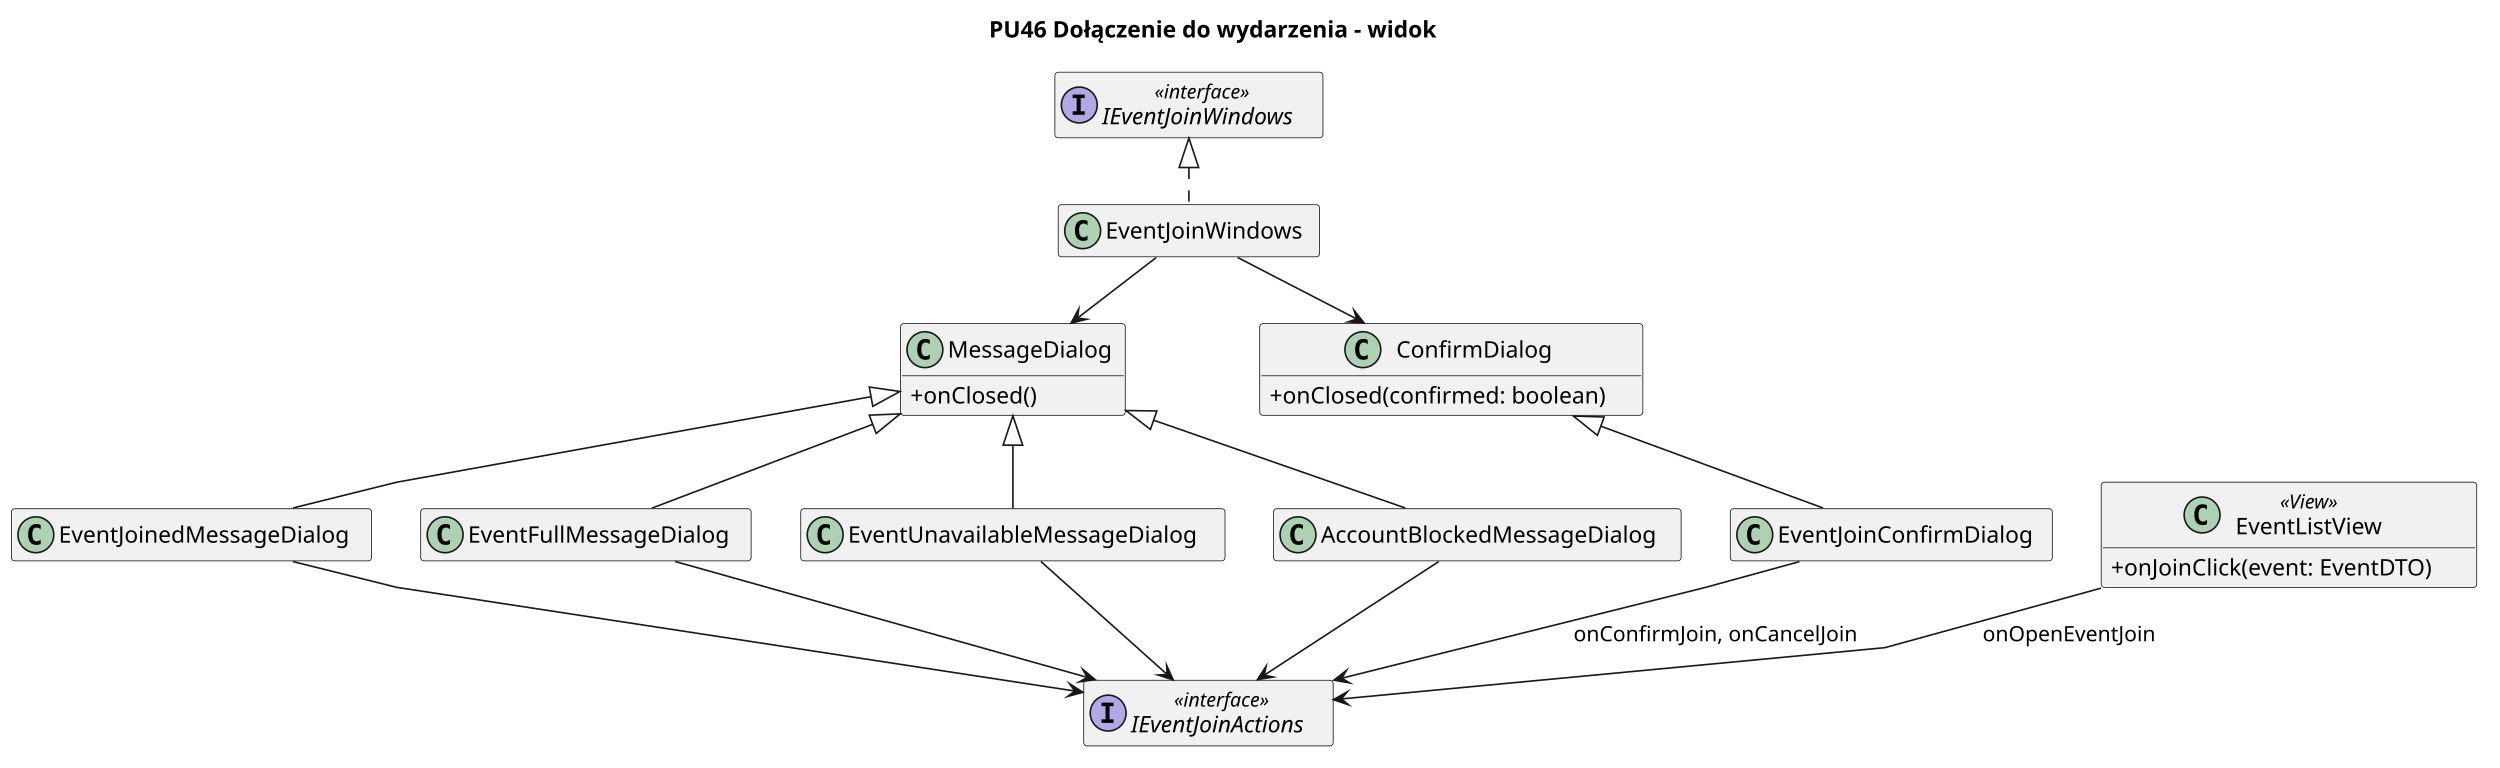
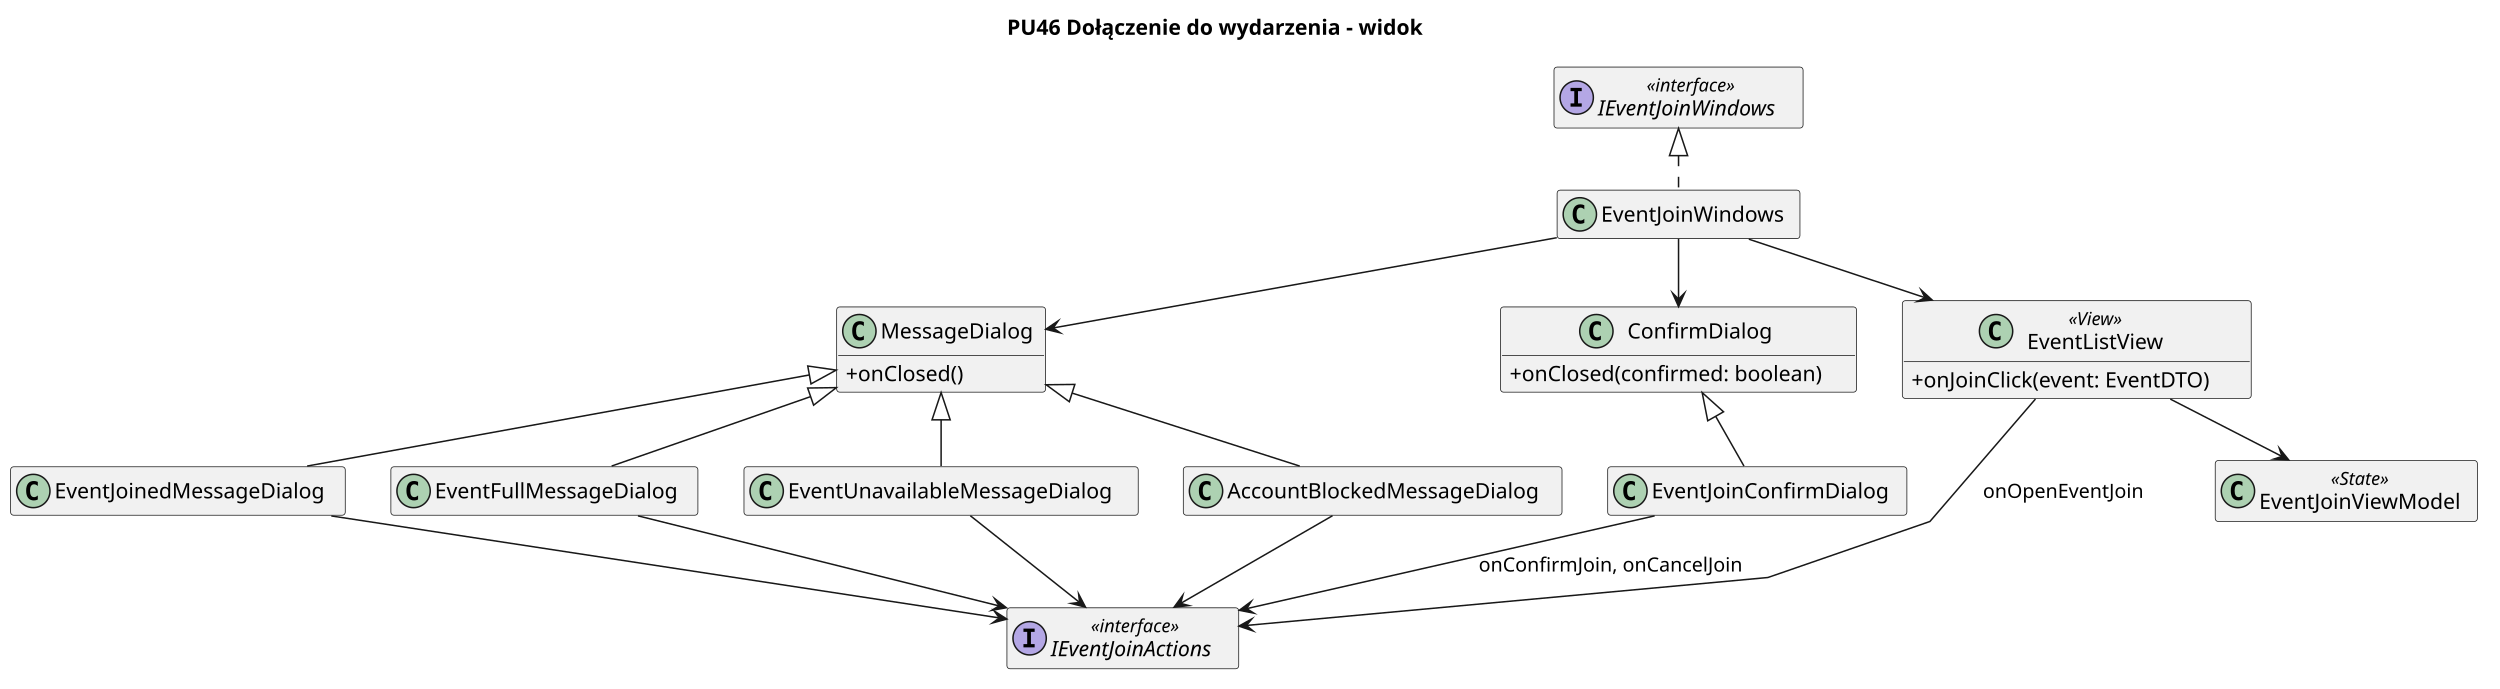
- <svg xmlns="http://www.w3.org/2000/svg" version="1.1" data-diagram-type="CLASS" style="width:1534px;height:471px;background:#FFFFFF;" width="1534px" height="471px" viewBox="0 0 1534 471" zoomAndPan="magnify" preserveAspectRatio="none" contentStyleType="text/css">
+ <svg xmlns="http://www.w3.org/2000/svg" version="1.1" data-diagram-type="CLASS" style="width:1651px;height:455px;background:#FFFFFF;" width="1651px" height="455px" viewBox="0 0 1651 455" zoomAndPan="magnify" preserveAspectRatio="none" contentStyleType="text/css">
  <defs />
  <g font-family="sans-serif" lengthAdjust="spacing">
    <g class="title" data-source-line="10">
-       <text x="606.86" y="22.995" fill="#000" font-size="14" textLength="313.988" font-weight="700">PU46 Dołączenie do wydarzenia - widok</text>
+       <text x="665.04" y="22.995" fill="#000" font-size="14" textLength="313.988" font-weight="700">PU46 Dołączenie do wydarzenia - widok</text>
    </g>
    <g class="entity" data-qualified-name="EventListView" id="ent0001" data-source-line="12">
-       <rect x="1289.3" y="295.857" width="230.408" height="64.563" fill="#F1F1F1" style="stroke:#181818;stroke-width:0.5;" rx="2" ry="2" />
-       <ellipse cx="1351.199" cy="315.99" rx="11" ry="11" fill="#ADD1B2" style="stroke:#181818;stroke-width:1;" />
-       <path d="M1354.168,321.63 Q1353.59,321.927 1352.949,322.068 Q1352.309,322.224 1351.606,322.224 Q1349.106,322.224 1347.778,320.583 Q1346.465,318.927 1346.465,315.802 Q1346.465,312.677 1347.778,311.021 Q1349.106,309.365 1351.606,309.365 Q1352.309,309.365 1352.949,309.521 Q1353.606,309.677 1354.168,309.974 L1354.168,312.693 Q1353.543,312.115 1352.949,311.849 Q1352.356,311.568 1351.731,311.568 Q1350.387,311.568 1349.699,312.646 Q1349.012,313.708 1349.012,315.802 Q1349.012,317.896 1349.699,318.974 Q1350.387,320.037 1351.731,320.037 Q1352.356,320.037 1352.949,319.771 Q1353.543,319.49 1354.168,318.912 L1354.168,321.63 Z " fill="#000" />
-       <text x="1399.042" y="311.996" fill="#000" font-size="12" textLength="43.424" font-style="italic">«View»</text>
-       <text x="1371.699" y="327.821" fill="#000" font-size="14" textLength="98.109">EventListView</text>
-       <line x1="1290.3" y1="336.122" x2="1518.708" y2="336.122" style="stroke:#181818;stroke-width:0.5;" />
-       <text x="1295.3" y="353.118" fill="#000" font-size="14" textLength="218.408">+onJoinClick(event: EventDTO)</text>
+       <rect x="1256.3" y="198.567" width="230.408" height="64.563" fill="#F1F1F1" style="stroke:#181818;stroke-width:0.5;" rx="2" ry="2" />
+       <ellipse cx="1318.199" cy="218.7" rx="11" ry="11" fill="#ADD1B2" style="stroke:#181818;stroke-width:1;" />
+       <path d="M1321.168,224.34 Q1320.59,224.637 1319.949,224.778 Q1319.309,224.934 1318.606,224.934 Q1316.106,224.934 1314.778,223.293 Q1313.465,221.637 1313.465,218.512 Q1313.465,215.387 1314.778,213.731 Q1316.106,212.075 1318.606,212.075 Q1319.309,212.075 1319.949,212.231 Q1320.606,212.387 1321.168,212.684 L1321.168,215.403 Q1320.543,214.825 1319.949,214.559 Q1319.356,214.278 1318.731,214.278 Q1317.387,214.278 1316.699,215.356 Q1316.012,216.418 1316.012,218.512 Q1316.012,220.606 1316.699,221.684 Q1317.387,222.747 1318.731,222.747 Q1319.356,222.747 1319.949,222.481 Q1320.543,222.2 1321.168,221.622 L1321.168,224.34 Z " fill="#000" />
+       <text x="1366.042" y="214.706" fill="#000" font-size="12" textLength="43.424" font-style="italic">«View»</text>
+       <text x="1338.699" y="230.531" fill="#000" font-size="14" textLength="98.109">EventListView</text>
+       <line x1="1257.3" y1="238.833" x2="1485.708" y2="238.833" style="stroke:#181818;stroke-width:0.5;" />
+       <text x="1262.3" y="255.828" fill="#000" font-size="14" textLength="218.408">+onJoinClick(event: EventDTO)</text>
    </g>
    <g class="entity" data-qualified-name="ConfirmDialog" id="ent0002" data-source-line="16">
-       <rect x="772.95" y="198.567" width="235.104" height="56.297" fill="#F1F1F1" style="stroke:#181818;stroke-width:0.5;" rx="2" ry="2" />
-       <ellipse cx="836.244" cy="214.567" rx="11" ry="11" fill="#ADD1B2" style="stroke:#181818;stroke-width:1;" />
-       <path d="M839.213,220.207 Q838.635,220.504 837.994,220.645 Q837.353,220.801 836.65,220.801 Q834.15,220.801 832.822,219.161 Q831.51,217.504 831.51,214.379 Q831.51,211.254 832.822,209.598 Q834.15,207.942 836.65,207.942 Q837.353,207.942 837.994,208.098 Q838.65,208.254 839.213,208.551 L839.213,211.27 Q838.588,210.692 837.994,210.426 Q837.4,210.145 836.775,210.145 Q835.431,210.145 834.744,211.223 Q834.056,212.286 834.056,214.379 Q834.056,216.473 834.744,217.551 Q835.431,218.614 836.775,218.614 Q837.4,218.614 837.994,218.348 Q838.588,218.067 839.213,217.489 L839.213,220.207 Z " fill="#000" />
-       <text x="856.744" y="219.414" fill="#000" font-size="14" textLength="100.017">ConfirmDialog</text>
-       <line x1="773.95" y1="230.567" x2="1007.054" y2="230.567" style="stroke:#181818;stroke-width:0.5;" />
-       <text x="778.95" y="247.562" fill="#000" font-size="14" textLength="223.104">+onClosed(confirmed: boolean)</text>
+       <rect x="990.95" y="202.697" width="235.104" height="56.297" fill="#F1F1F1" style="stroke:#181818;stroke-width:0.5;" rx="2" ry="2" />
+       <ellipse cx="1054.244" cy="218.697" rx="11" ry="11" fill="#ADD1B2" style="stroke:#181818;stroke-width:1;" />
+       <path d="M1057.213,224.338 Q1056.635,224.634 1055.994,224.775 Q1055.353,224.931 1054.65,224.931 Q1052.15,224.931 1050.822,223.291 Q1049.51,221.634 1049.51,218.509 Q1049.51,215.384 1050.822,213.728 Q1052.15,212.072 1054.65,212.072 Q1055.353,212.072 1055.994,212.228 Q1056.65,212.384 1057.213,212.681 L1057.213,215.4 Q1056.588,214.822 1055.994,214.556 Q1055.4,214.275 1054.775,214.275 Q1053.431,214.275 1052.744,215.353 Q1052.056,216.416 1052.056,218.509 Q1052.056,220.603 1052.744,221.681 Q1053.431,222.744 1054.775,222.744 Q1055.4,222.744 1055.994,222.478 Q1056.588,222.197 1057.213,221.619 L1057.213,224.338 Z " fill="#000" />
+       <text x="1074.744" y="223.544" fill="#000" font-size="14" textLength="100.017">ConfirmDialog</text>
+       <line x1="991.95" y1="234.697" x2="1225.054" y2="234.697" style="stroke:#181818;stroke-width:0.5;" />
+       <text x="996.95" y="251.692" fill="#000" font-size="14" textLength="223.104">+onClosed(confirmed: boolean)</text>
    </g>
    <g class="entity" data-qualified-name="MessageDialog" id="ent0003" data-source-line="20">
-       <rect x="552.53" y="198.567" width="137.95" height="56.297" fill="#F1F1F1" style="stroke:#181818;stroke-width:0.5;" rx="2" ry="2" />
-       <ellipse cx="567.53" cy="214.567" rx="11" ry="11" fill="#ADD1B2" style="stroke:#181818;stroke-width:1;" />
-       <path d="M570.499,220.207 Q569.921,220.504 569.28,220.645 Q568.639,220.801 567.936,220.801 Q565.436,220.801 564.108,219.161 Q562.796,217.504 562.796,214.379 Q562.796,211.254 564.108,209.598 Q565.436,207.942 567.936,207.942 Q568.639,207.942 569.28,208.098 Q569.936,208.254 570.499,208.551 L570.499,211.27 Q569.874,210.692 569.28,210.426 Q568.686,210.145 568.061,210.145 Q566.718,210.145 566.03,211.223 Q565.343,212.286 565.343,214.379 Q565.343,216.473 566.03,217.551 Q566.718,218.614 568.061,218.614 Q568.686,218.614 569.28,218.348 Q569.874,218.067 570.499,217.489 L570.499,220.207 Z " fill="#000" />
-       <text x="581.53" y="219.414" fill="#000" font-size="14" textLength="105.95">MessageDialog</text>
-       <line x1="553.53" y1="230.567" x2="689.48" y2="230.567" style="stroke:#181818;stroke-width:0.5;" />
-       <text x="558.53" y="247.562" fill="#000" font-size="14" textLength="87.117">+onClosed()</text>
+       <rect x="552.53" y="202.697" width="137.95" height="56.297" fill="#F1F1F1" style="stroke:#181818;stroke-width:0.5;" rx="2" ry="2" />
+       <ellipse cx="567.53" cy="218.697" rx="11" ry="11" fill="#ADD1B2" style="stroke:#181818;stroke-width:1;" />
+       <path d="M570.499,224.338 Q569.921,224.634 569.28,224.775 Q568.639,224.931 567.936,224.931 Q565.436,224.931 564.108,223.291 Q562.796,221.634 562.796,218.509 Q562.796,215.384 564.108,213.728 Q565.436,212.072 567.936,212.072 Q568.639,212.072 569.28,212.228 Q569.936,212.384 570.499,212.681 L570.499,215.4 Q569.874,214.822 569.28,214.556 Q568.686,214.275 568.061,214.275 Q566.718,214.275 566.03,215.353 Q565.343,216.416 565.343,218.509 Q565.343,220.603 566.03,221.681 Q566.718,222.744 568.061,222.744 Q568.686,222.744 569.28,222.478 Q569.874,222.197 570.499,221.619 L570.499,224.338 Z " fill="#000" />
+       <text x="581.53" y="223.544" fill="#000" font-size="14" textLength="105.95">MessageDialog</text>
+       <line x1="553.53" y1="234.697" x2="689.48" y2="234.697" style="stroke:#181818;stroke-width:0.5;" />
+       <text x="558.53" y="251.692" fill="#000" font-size="14" textLength="87.117">+onClosed()</text>
    </g>
    <g class="entity" data-qualified-name="EventJoinConfirmDialog" id="ent0004" data-source-line="24">
-       <rect x="1061.72" y="312.137" width="197.58" height="32" fill="#F1F1F1" style="stroke:#181818;stroke-width:0.5;" rx="2" ry="2" />
-       <ellipse cx="1076.72" cy="328.137" rx="11" ry="11" fill="#ADD1B2" style="stroke:#181818;stroke-width:1;" />
-       <path d="M1079.689,333.778 Q1079.111,334.074 1078.47,334.215 Q1077.829,334.371 1077.126,334.371 Q1074.626,334.371 1073.298,332.731 Q1071.986,331.074 1071.986,327.949 Q1071.986,324.824 1073.298,323.168 Q1074.626,321.512 1077.126,321.512 Q1077.829,321.512 1078.47,321.668 Q1079.126,321.824 1079.689,322.121 L1079.689,324.84 Q1079.064,324.262 1078.47,323.996 Q1077.876,323.715 1077.251,323.715 Q1075.908,323.715 1075.22,324.793 Q1074.533,325.856 1074.533,327.949 Q1074.533,330.043 1075.22,331.121 Q1075.908,332.184 1077.251,332.184 Q1077.876,332.184 1078.47,331.918 Q1079.064,331.637 1079.689,331.059 L1079.689,333.778 Z " fill="#000" />
-       <text x="1090.72" y="332.984" fill="#000" font-size="14" textLength="165.58">EventJoinConfirmDialog</text>
+       <rect x="1061.72" y="308.257" width="197.58" height="32" fill="#F1F1F1" style="stroke:#181818;stroke-width:0.5;" rx="2" ry="2" />
+       <ellipse cx="1076.72" cy="324.257" rx="11" ry="11" fill="#ADD1B2" style="stroke:#181818;stroke-width:1;" />
+       <path d="M1079.689,329.898 Q1079.111,330.194 1078.47,330.335 Q1077.829,330.491 1077.126,330.491 Q1074.626,330.491 1073.298,328.851 Q1071.986,327.194 1071.986,324.069 Q1071.986,320.944 1073.298,319.288 Q1074.626,317.632 1077.126,317.632 Q1077.829,317.632 1078.47,317.788 Q1079.126,317.944 1079.689,318.241 L1079.689,320.96 Q1079.064,320.382 1078.47,320.116 Q1077.876,319.835 1077.251,319.835 Q1075.908,319.835 1075.22,320.913 Q1074.533,321.976 1074.533,324.069 Q1074.533,326.163 1075.22,327.241 Q1075.908,328.304 1077.251,328.304 Q1077.876,328.304 1078.47,328.038 Q1079.064,327.757 1079.689,327.179 L1079.689,329.898 Z " fill="#000" />
+       <text x="1090.72" y="329.104" fill="#000" font-size="14" textLength="165.58">EventJoinConfirmDialog</text>
    </g>
    <g class="entity" data-qualified-name="EventJoinedMessageDialog" id="ent0005" data-source-line="25">
-       <rect x="7" y="312.137" width="221.014" height="32" fill="#F1F1F1" style="stroke:#181818;stroke-width:0.5;" rx="2" ry="2" />
-       <ellipse cx="22" cy="328.137" rx="11" ry="11" fill="#ADD1B2" style="stroke:#181818;stroke-width:1;" />
-       <path d="M24.969,333.778 Q24.391,334.074 23.75,334.215 Q23.109,334.371 22.406,334.371 Q19.906,334.371 18.578,332.731 Q17.266,331.074 17.266,327.949 Q17.266,324.824 18.578,323.168 Q19.906,321.512 22.406,321.512 Q23.109,321.512 23.75,321.668 Q24.406,321.824 24.969,322.121 L24.969,324.84 Q24.344,324.262 23.75,323.996 Q23.156,323.715 22.531,323.715 Q21.188,323.715 20.5,324.793 Q19.813,325.856 19.813,327.949 Q19.813,330.043 20.5,331.121 Q21.188,332.184 22.531,332.184 Q23.156,332.184 23.75,331.918 Q24.344,331.637 24.969,331.059 L24.969,333.778 Z " fill="#000" />
-       <text x="36" y="332.984" fill="#000" font-size="14" textLength="189.014">EventJoinedMessageDialog</text>
+       <rect x="7" y="308.257" width="221.014" height="32" fill="#F1F1F1" style="stroke:#181818;stroke-width:0.5;" rx="2" ry="2" />
+       <ellipse cx="22" cy="324.257" rx="11" ry="11" fill="#ADD1B2" style="stroke:#181818;stroke-width:1;" />
+       <path d="M24.969,329.898 Q24.391,330.194 23.75,330.335 Q23.109,330.491 22.406,330.491 Q19.906,330.491 18.578,328.851 Q17.266,327.194 17.266,324.069 Q17.266,320.944 18.578,319.288 Q19.906,317.632 22.406,317.632 Q23.109,317.632 23.75,317.788 Q24.406,317.944 24.969,318.241 L24.969,320.96 Q24.344,320.382 23.75,320.116 Q23.156,319.835 22.531,319.835 Q21.188,319.835 20.5,320.913 Q19.813,321.976 19.813,324.069 Q19.813,326.163 20.5,327.241 Q21.188,328.304 22.531,328.304 Q23.156,328.304 23.75,328.038 Q24.344,327.757 24.969,327.179 L24.969,329.898 Z " fill="#000" />
+       <text x="36" y="329.104" fill="#000" font-size="14" textLength="189.014">EventJoinedMessageDialog</text>
    </g>
    <g class="entity" data-qualified-name="EventFullMessageDialog" id="ent0006" data-source-line="26">
-       <rect x="258.13" y="312.137" width="202.762" height="32" fill="#F1F1F1" style="stroke:#181818;stroke-width:0.5;" rx="2" ry="2" />
-       <ellipse cx="273.13" cy="328.137" rx="11" ry="11" fill="#ADD1B2" style="stroke:#181818;stroke-width:1;" />
-       <path d="M276.099,333.778 Q275.521,334.074 274.88,334.215 Q274.239,334.371 273.536,334.371 Q271.036,334.371 269.708,332.731 Q268.396,331.074 268.396,327.949 Q268.396,324.824 269.708,323.168 Q271.036,321.512 273.536,321.512 Q274.239,321.512 274.88,321.668 Q275.536,321.824 276.099,322.121 L276.099,324.84 Q275.474,324.262 274.88,323.996 Q274.286,323.715 273.661,323.715 Q272.318,323.715 271.63,324.793 Q270.943,325.856 270.943,327.949 Q270.943,330.043 271.63,331.121 Q272.318,332.184 273.661,332.184 Q274.286,332.184 274.88,331.918 Q275.474,331.637 276.099,331.059 L276.099,333.778 Z " fill="#000" />
-       <text x="287.13" y="332.984" fill="#000" font-size="14" textLength="170.762">EventFullMessageDialog</text>
+       <rect x="258.13" y="308.257" width="202.762" height="32" fill="#F1F1F1" style="stroke:#181818;stroke-width:0.5;" rx="2" ry="2" />
+       <ellipse cx="273.13" cy="324.257" rx="11" ry="11" fill="#ADD1B2" style="stroke:#181818;stroke-width:1;" />
+       <path d="M276.099,329.898 Q275.521,330.194 274.88,330.335 Q274.239,330.491 273.536,330.491 Q271.036,330.491 269.708,328.851 Q268.396,327.194 268.396,324.069 Q268.396,320.944 269.708,319.288 Q271.036,317.632 273.536,317.632 Q274.239,317.632 274.88,317.788 Q275.536,317.944 276.099,318.241 L276.099,320.96 Q275.474,320.382 274.88,320.116 Q274.286,319.835 273.661,319.835 Q272.318,319.835 271.63,320.913 Q270.943,321.976 270.943,324.069 Q270.943,326.163 271.63,327.241 Q272.318,328.304 273.661,328.304 Q274.286,328.304 274.88,328.038 Q275.474,327.757 276.099,327.179 L276.099,329.898 Z " fill="#000" />
+       <text x="287.13" y="329.104" fill="#000" font-size="14" textLength="170.762">EventFullMessageDialog</text>
    </g>
    <g class="entity" data-qualified-name="EventUnavailableMessageDialog" id="ent0007" data-source-line="27">
-       <rect x="491.32" y="312.137" width="260.368" height="32" fill="#F1F1F1" style="stroke:#181818;stroke-width:0.5;" rx="2" ry="2" />
-       <ellipse cx="506.32" cy="328.137" rx="11" ry="11" fill="#ADD1B2" style="stroke:#181818;stroke-width:1;" />
-       <path d="M509.289,333.778 Q508.711,334.074 508.07,334.215 Q507.429,334.371 506.726,334.371 Q504.226,334.371 502.898,332.731 Q501.586,331.074 501.586,327.949 Q501.586,324.824 502.898,323.168 Q504.226,321.512 506.726,321.512 Q507.429,321.512 508.07,321.668 Q508.726,321.824 509.289,322.121 L509.289,324.84 Q508.664,324.262 508.07,323.996 Q507.476,323.715 506.851,323.715 Q505.508,323.715 504.82,324.793 Q504.133,325.856 504.133,327.949 Q504.133,330.043 504.82,331.121 Q505.508,332.184 506.851,332.184 Q507.476,332.184 508.07,331.918 Q508.664,331.637 509.289,331.059 L509.289,333.778 Z " fill="#000" />
-       <text x="520.32" y="332.984" fill="#000" font-size="14" textLength="228.368">EventUnavailableMessageDialog</text>
+       <rect x="491.32" y="308.257" width="260.368" height="32" fill="#F1F1F1" style="stroke:#181818;stroke-width:0.5;" rx="2" ry="2" />
+       <ellipse cx="506.32" cy="324.257" rx="11" ry="11" fill="#ADD1B2" style="stroke:#181818;stroke-width:1;" />
+       <path d="M509.289,329.898 Q508.711,330.194 508.07,330.335 Q507.429,330.491 506.726,330.491 Q504.226,330.491 502.898,328.851 Q501.586,327.194 501.586,324.069 Q501.586,320.944 502.898,319.288 Q504.226,317.632 506.726,317.632 Q507.429,317.632 508.07,317.788 Q508.726,317.944 509.289,318.241 L509.289,320.96 Q508.664,320.382 508.07,320.116 Q507.476,319.835 506.851,319.835 Q505.508,319.835 504.82,320.913 Q504.133,321.976 504.133,324.069 Q504.133,326.163 504.82,327.241 Q505.508,328.304 506.851,328.304 Q507.476,328.304 508.07,328.038 Q508.664,327.757 509.289,327.179 L509.289,329.898 Z " fill="#000" />
+       <text x="520.32" y="329.104" fill="#000" font-size="14" textLength="228.368">EventUnavailableMessageDialog</text>
    </g>
    <g class="entity" data-qualified-name="AccountBlockedMessageDialog" id="ent0008" data-source-line="28">
-       <rect x="781.46" y="312.137" width="250.087" height="32" fill="#F1F1F1" style="stroke:#181818;stroke-width:0.5;" rx="2" ry="2" />
-       <ellipse cx="796.46" cy="328.137" rx="11" ry="11" fill="#ADD1B2" style="stroke:#181818;stroke-width:1;" />
-       <path d="M799.429,333.778 Q798.851,334.074 798.21,334.215 Q797.569,334.371 796.866,334.371 Q794.366,334.371 793.038,332.731 Q791.726,331.074 791.726,327.949 Q791.726,324.824 793.038,323.168 Q794.366,321.512 796.866,321.512 Q797.569,321.512 798.21,321.668 Q798.866,321.824 799.429,322.121 L799.429,324.84 Q798.804,324.262 798.21,323.996 Q797.616,323.715 796.991,323.715 Q795.648,323.715 794.96,324.793 Q794.273,325.856 794.273,327.949 Q794.273,330.043 794.96,331.121 Q795.648,332.184 796.991,332.184 Q797.616,332.184 798.21,331.918 Q798.804,331.637 799.429,331.059 L799.429,333.778 Z " fill="#000" />
-       <text x="810.46" y="332.984" fill="#000" font-size="14" textLength="218.087">AccountBlockedMessageDialog</text>
+       <rect x="781.46" y="308.257" width="250.087" height="32" fill="#F1F1F1" style="stroke:#181818;stroke-width:0.5;" rx="2" ry="2" />
+       <ellipse cx="796.46" cy="324.257" rx="11" ry="11" fill="#ADD1B2" style="stroke:#181818;stroke-width:1;" />
+       <path d="M799.429,329.898 Q798.851,330.194 798.21,330.335 Q797.569,330.491 796.866,330.491 Q794.366,330.491 793.038,328.851 Q791.726,327.194 791.726,324.069 Q791.726,320.944 793.038,319.288 Q794.366,317.632 796.866,317.632 Q797.569,317.632 798.21,317.788 Q798.866,317.944 799.429,318.241 L799.429,320.96 Q798.804,320.382 798.21,320.116 Q797.616,319.835 796.991,319.835 Q795.648,319.835 794.96,320.913 Q794.273,321.976 794.273,324.069 Q794.273,326.163 794.96,327.241 Q795.648,328.304 796.991,328.304 Q797.616,328.304 798.21,328.038 Q798.804,327.757 799.429,327.179 L799.429,329.898 Z " fill="#000" />
+       <text x="810.46" y="329.104" fill="#000" font-size="14" textLength="218.087">AccountBlockedMessageDialog</text>
    </g>
    <g class="entity" data-qualified-name="EventJoinWindows" id="ent0019" data-source-line="36">
-       <rect x="649.32" y="125.567" width="160.365" height="32" fill="#F1F1F1" style="stroke:#181818;stroke-width:0.5;" rx="2" ry="2" />
-       <ellipse cx="664.32" cy="141.567" rx="11" ry="11" fill="#ADD1B2" style="stroke:#181818;stroke-width:1;" />
-       <path d="M667.289,147.207 Q666.711,147.504 666.07,147.645 Q665.429,147.801 664.726,147.801 Q662.226,147.801 660.898,146.161 Q659.586,144.504 659.586,141.379 Q659.586,138.254 660.898,136.598 Q662.226,134.942 664.726,134.942 Q665.429,134.942 666.07,135.098 Q666.726,135.254 667.289,135.551 L667.289,138.27 Q666.664,137.692 666.07,137.426 Q665.476,137.145 664.851,137.145 Q663.508,137.145 662.82,138.223 Q662.133,139.286 662.133,141.379 Q662.133,143.473 662.82,144.551 Q663.508,145.614 664.851,145.614 Q665.476,145.614 666.07,145.348 Q666.664,145.067 667.289,144.489 L667.289,147.207 Z " fill="#000" />
-       <text x="678.32" y="146.414" fill="#000" font-size="14" textLength="128.365">EventJoinWindows</text>
+       <rect x="1028.32" y="125.567" width="160.365" height="32" fill="#F1F1F1" style="stroke:#181818;stroke-width:0.5;" rx="2" ry="2" />
+       <ellipse cx="1043.32" cy="141.567" rx="11" ry="11" fill="#ADD1B2" style="stroke:#181818;stroke-width:1;" />
+       <path d="M1046.289,147.208 Q1045.711,147.504 1045.07,147.645 Q1044.429,147.801 1043.726,147.801 Q1041.226,147.801 1039.898,146.161 Q1038.586,144.504 1038.586,141.379 Q1038.586,138.254 1039.898,136.598 Q1041.226,134.942 1043.726,134.942 Q1044.429,134.942 1045.07,135.098 Q1045.726,135.254 1046.289,135.551 L1046.289,138.27 Q1045.664,137.692 1045.07,137.426 Q1044.476,137.145 1043.851,137.145 Q1042.508,137.145 1041.82,138.223 Q1041.133,139.286 1041.133,141.379 Q1041.133,143.473 1041.82,144.551 Q1042.508,145.614 1043.851,145.614 Q1044.476,145.614 1045.07,145.348 Q1045.664,145.067 1046.289,144.489 L1046.289,147.208 Z " fill="#000" />
+       <text x="1057.32" y="146.414" fill="#000" font-size="14" textLength="128.365">EventJoinWindows</text>
    </g>
    <g class="entity" data-qualified-name="IEventJoinWindows" id="ent0020" data-source-line="37">
-       <rect x="647.26" y="44.297" width="164.494" height="40.266" fill="#F1F1F1" style="stroke:#181818;stroke-width:0.5;" rx="2" ry="2" />
-       <ellipse cx="662.26" cy="64.43" rx="11" ry="11" fill="#B4A7E5" style="stroke:#181818;stroke-width:1;" />
-       <path d="M658.182,60.195 L658.182,58.039 L665.573,58.039 L665.573,60.195 L663.104,60.195 L663.104,68.273 L665.573,68.273 L665.573,70.43 L658.182,70.43 L658.182,68.273 L660.651,68.273 L660.651,60.195 L658.182,60.195 Z " fill="#000" />
-       <text x="708.406" y="60.436" fill="#000" font-size="12" textLength="68.203" font-style="italic">«interface»</text>
-       <text x="676.26" y="76.261" fill="#000" font-size="14" textLength="132.494" font-style="italic">IEventJoinWindows</text>
+       <rect x="1026.26" y="44.297" width="164.494" height="40.266" fill="#F1F1F1" style="stroke:#181818;stroke-width:0.5;" rx="2" ry="2" />
+       <ellipse cx="1041.26" cy="64.43" rx="11" ry="11" fill="#B4A7E5" style="stroke:#181818;stroke-width:1;" />
+       <path d="M1037.182,60.195 L1037.182,58.039 L1044.573,58.039 L1044.573,60.195 L1042.104,60.195 L1042.104,68.273 L1044.573,68.273 L1044.573,70.43 L1037.182,70.43 L1037.182,68.273 L1039.651,68.273 L1039.651,60.195 L1037.182,60.195 Z " fill="#000" />
+       <text x="1087.406" y="60.436" fill="#000" font-size="12" textLength="68.203" font-style="italic">«interface»</text>
+       <text x="1055.26" y="76.261" fill="#000" font-size="14" textLength="132.494" font-style="italic">IEventJoinWindows</text>
    </g>
    <g class="entity" data-qualified-name="IEventJoinActions" id="ent0021" data-source-line="38">
-       <rect x="664.97" y="417.417" width="153.078" height="40.266" fill="#F1F1F1" style="stroke:#181818;stroke-width:0.5;" rx="2" ry="2" />
-       <ellipse cx="679.97" cy="437.55" rx="11" ry="11" fill="#B4A7E5" style="stroke:#181818;stroke-width:1;" />
-       <path d="M675.892,433.315 L675.892,431.159 L683.283,431.159 L683.283,433.315 L680.814,433.315 L680.814,441.393 L683.283,441.393 L683.283,443.55 L675.892,443.55 L675.892,441.393 L678.361,441.393 L678.361,433.315 L675.892,433.315 Z " fill="#000" />
-       <text x="720.408" y="433.556" fill="#000" font-size="12" textLength="68.203" font-style="italic">«interface»</text>
-       <text x="693.97" y="449.381" fill="#000" font-size="14" textLength="121.078" font-style="italic">IEventJoinActions</text>
+       <rect x="664.97" y="401.387" width="153.078" height="40.266" fill="#F1F1F1" style="stroke:#181818;stroke-width:0.5;" rx="2" ry="2" />
+       <ellipse cx="679.97" cy="421.52" rx="11" ry="11" fill="#B4A7E5" style="stroke:#181818;stroke-width:1;" />
+       <path d="M675.892,417.285 L675.892,415.129 L683.283,415.129 L683.283,417.285 L680.814,417.285 L680.814,425.363 L683.283,425.363 L683.283,427.52 L675.892,427.52 L675.892,425.363 L678.361,425.363 L678.361,417.285 L675.892,417.285 Z " fill="#000" />
+       <text x="720.408" y="417.526" fill="#000" font-size="12" textLength="68.203" font-style="italic">«interface»</text>
+       <text x="693.97" y="433.351" fill="#000" font-size="14" textLength="121.078" font-style="italic">IEventJoinActions</text>
+     </g>
+     <g class="entity" data-qualified-name="EventJoinViewModel" id="ent0022" data-source-line="39">
+       <rect x="1462.94" y="304.127" width="173.128" height="40.266" fill="#F1F1F1" style="stroke:#181818;stroke-width:0.5;" rx="2" ry="2" />
+       <ellipse cx="1477.94" cy="324.26" rx="11" ry="11" fill="#ADD1B2" style="stroke:#181818;stroke-width:1;" />
+       <path d="M1480.909,329.9 Q1480.331,330.197 1479.69,330.338 Q1479.049,330.494 1478.346,330.494 Q1475.846,330.494 1474.518,328.853 Q1473.206,327.197 1473.206,324.072 Q1473.206,320.947 1474.518,319.291 Q1475.846,317.635 1478.346,317.635 Q1479.049,317.635 1479.69,317.791 Q1480.346,317.947 1480.909,318.244 L1480.909,320.963 Q1480.284,320.385 1479.69,320.119 Q1479.096,319.838 1478.471,319.838 Q1477.128,319.838 1476.44,320.916 Q1475.753,321.978 1475.753,324.072 Q1475.753,326.166 1476.44,327.244 Q1477.128,328.307 1478.471,328.307 Q1479.096,328.307 1479.69,328.041 Q1480.284,327.76 1480.909,327.182 L1480.909,329.9 Z " fill="#000" />
+       <text x="1539.28" y="320.266" fill="#000" font-size="12" textLength="46.447" font-style="italic">«State»</text>
+       <text x="1491.94" y="336.091" fill="#000" font-size="14" textLength="141.128">EventJoinViewModel</text>
    </g>
    <g class="link" data-entity-1="ent0002" data-entity-2="ent0004" id="lnk10" data-source-line="30" data-link-type="extension">
-       <path d="M982.251,261.498 C1031.721,279.718 1077.85,296.697 1118.68,311.737" style="stroke:#181818;stroke-width:1;" fill="none" id="ConfirmDialog-backto-EventJoinConfirmDialog" codeLine="30" />
-       <polygon points="965.36,255.277,980.177,267.128,984.324,255.868,965.36,255.277" fill="none" style="stroke:#181818;stroke-width:1;stroke-linejoin:miter;stroke-miterlimit:10;" />
+       <path d="M1133.003,274.916 C1142.033,290.806 1144.18,294.567 1151.72,307.807" style="stroke:#181818;stroke-width:1;" fill="none" id="ConfirmDialog-backto-EventJoinConfirmDialog" codeLine="30" />
+       <polygon points="1124.11,259.267,1127.787,277.881,1138.22,271.952,1124.11,259.267" fill="none" style="stroke:#181818;stroke-width:1;stroke-linejoin:miter;stroke-miterlimit:10;" />
    </g>
    <g class="link" data-entity-1="ent0003" data-entity-2="ent0005" id="lnk12" data-source-line="31" data-link-type="extension">
-       <path d="M534.466,243.401 C425.336,263.081 243.51,295.857 243.51,295.857 C243.51,295.857 211.51,303.797 179.77,311.687" style="stroke:#181818;stroke-width:1;" fill="none" id="MessageDialog-backto-EventJoinedMessageDialog" codeLine="31" />
-       <polygon points="552.18,240.207,533.401,237.497,535.531,249.306,552.18,240.207" fill="none" style="stroke:#181818;stroke-width:1;stroke-linejoin:miter;stroke-miterlimit:10;" />
+       <path d="M534.509,247.62 C443.449,264.14 301.26,289.927 202.84,307.777" style="stroke:#181818;stroke-width:1;" fill="none" id="MessageDialog-backto-EventJoinedMessageDialog" codeLine="31" />
+       <polygon points="552.22,244.407,533.438,241.716,535.58,253.524,552.22,244.407" fill="none" style="stroke:#181818;stroke-width:1;stroke-linejoin:miter;stroke-miterlimit:10;" />
    </g>
    <g class="link" data-entity-1="ent0003" data-entity-2="ent0006" id="lnk14" data-source-line="32" data-link-type="extension">
-       <path d="M535.501,260.352 C486.981,278.762 440.62,296.357 400.05,311.757" style="stroke:#181818;stroke-width:1;" fill="none" id="MessageDialog-backto-EventFullMessageDialog" codeLine="32" />
-       <polygon points="552.33,253.967,533.372,254.743,537.629,265.962,552.33,253.967" fill="none" style="stroke:#181818;stroke-width:1;stroke-linejoin:miter;stroke-miterlimit:10;" />
+       <path d="M535.334,261.914 C488.334,278.304 444.56,293.587 403.92,307.767" style="stroke:#181818;stroke-width:1;" fill="none" id="MessageDialog-backto-EventFullMessageDialog" codeLine="32" />
+       <polygon points="552.33,255.987,533.358,256.248,537.309,267.579,552.33,255.987" fill="none" style="stroke:#181818;stroke-width:1;stroke-linejoin:miter;stroke-miterlimit:10;" />
    </g>
    <g class="link" data-entity-1="ent0003" data-entity-2="ent0007" id="lnk16" data-source-line="33" data-link-type="extension">
-       <path d="M621.51,273.147 C621.51,291.427 621.51,296.767 621.51,311.837" style="stroke:#181818;stroke-width:1;" fill="none" id="MessageDialog-backto-EventUnavailableMessageDialog" codeLine="33" />
-       <polygon points="621.51,255.147,615.51,273.147,627.51,273.147,621.51,255.147" fill="none" style="stroke:#181818;stroke-width:1;stroke-linejoin:miter;stroke-miterlimit:10;" />
+       <path d="M621.51,277.267 C621.51,293.157 621.51,294.567 621.51,307.807" style="stroke:#181818;stroke-width:1;" fill="none" id="MessageDialog-backto-EventUnavailableMessageDialog" codeLine="33" />
+       <polygon points="621.51,259.267,615.51,277.267,627.51,277.267,621.51,259.267" fill="none" style="stroke:#181818;stroke-width:1;stroke-linejoin:miter;stroke-miterlimit:10;" />
    </g>
    <g class="link" data-entity-1="ent0003" data-entity-2="ent0008" id="lnk18" data-source-line="34" data-link-type="extension">
-       <path d="M707.856,257.834 C761.246,276.454 816.42,295.707 862.23,311.697" style="stroke:#181818;stroke-width:1;" fill="none" id="MessageDialog-backto-AccountBlockedMessageDialog" codeLine="34" />
-       <polygon points="690.86,251.907,705.88,263.5,709.832,252.169,690.86,251.907" fill="none" style="stroke:#181818;stroke-width:1;stroke-linejoin:miter;stroke-miterlimit:10;" />
+       <path d="M708,259.585 C759.9,276.235 812.43,293.077 858.35,307.817" style="stroke:#181818;stroke-width:1;" fill="none" id="MessageDialog-backto-AccountBlockedMessageDialog" codeLine="34" />
+       <polygon points="690.86,254.087,706.167,265.299,709.832,253.872,690.86,254.087" fill="none" style="stroke:#181818;stroke-width:1;stroke-linejoin:miter;stroke-miterlimit:10;" />
    </g>
-     <g class="link" data-entity-1="ent0020" data-entity-2="ent0019" id="lnk23" data-source-line="40" data-link-type="extension">
-       <path d="M729.51,102.777 C729.51,115.297 729.51,113.387 729.51,125.067" style="stroke:#181818;stroke-width:1;stroke-dasharray:7,7;" fill="none" id="IEventJoinWindows-backto-EventJoinWindows" codeLine="40" />
-       <polygon points="729.51,84.777,723.51,102.777,735.51,102.777,729.51,84.777" fill="none" style="stroke:#181818;stroke-width:1;stroke-linejoin:miter;stroke-miterlimit:10;" />
+     <g class="link" data-entity-1="ent0020" data-entity-2="ent0019" id="lnk24" data-source-line="41" data-link-type="extension">
+       <path d="M1108.51,102.777 C1108.51,115.297 1108.51,113.387 1108.51,125.067" style="stroke:#181818;stroke-width:1;stroke-dasharray:7,7;" fill="none" id="IEventJoinWindows-backto-EventJoinWindows" codeLine="41" />
+       <polygon points="1108.51,84.777,1102.51,102.777,1114.51,102.777,1108.51,84.777" fill="none" style="stroke:#181818;stroke-width:1;stroke-linejoin:miter;stroke-miterlimit:10;" />
    </g>
-     <g class="link" data-entity-1="ent0019" data-entity-2="ent0002" id="lnk24" data-source-line="41" data-link-type="dependency">
-       <path d="M759.41,158.007 C781.15,169.227 806.718,182.432 832.538,195.772" style="stroke:#181818;stroke-width:1;" fill="none" id="EventJoinWindows-to-ConfirmDialog" codeLine="41" />
-       <polygon points="836.98,198.067,830.82,190.382,832.538,195.772,827.148,197.489,836.98,198.067" fill="#181818" style="stroke:#181818;stroke-width:1;stroke-linejoin:miter;stroke-miterlimit:10;" />
+     <g class="link" data-entity-1="ent0019" data-entity-2="ent0001" id="lnk25" data-source-line="42" data-link-type="dependency">
+       <path d="M1154.92,157.967 C1188.4,169.077 1230.014,182.893 1271.264,196.573" style="stroke:#181818;stroke-width:1;" fill="none" id="EventJoinWindows-to-EventListView" codeLine="42" />
+       <polygon points="1276.01,198.147,1268.727,191.517,1271.264,196.573,1266.208,199.111,1276.01,198.147" fill="#181818" style="stroke:#181818;stroke-width:1;stroke-linejoin:miter;stroke-miterlimit:10;" />
    </g>
-     <g class="link" data-entity-1="ent0019" data-entity-2="ent0003" id="lnk25" data-source-line="42" data-link-type="dependency">
-       <path d="M709.45,158.007 C694.81,169.277 678.531,181.806 661.161,195.186" style="stroke:#181818;stroke-width:1;" fill="none" id="EventJoinWindows-to-MessageDialog" codeLine="42" />
-       <polygon points="657.2,198.237,666.771,195.914,661.161,195.186,661.889,189.576,657.2,198.237" fill="#181818" style="stroke:#181818;stroke-width:1;stroke-linejoin:miter;stroke-miterlimit:10;" />
+     <g class="link" data-entity-1="ent0019" data-entity-2="ent0002" id="lnk26" data-source-line="43" data-link-type="dependency">
+       <path d="M1108.51,157.767 C1108.51,170.077 1108.51,182.727 1108.51,197.487" style="stroke:#181818;stroke-width:1;" fill="none" id="EventJoinWindows-to-ConfirmDialog" codeLine="43" />
+       <polygon points="1108.51,202.487,1112.51,193.487,1108.51,197.487,1104.51,193.487,1108.51,202.487" fill="#181818" style="stroke:#181818;stroke-width:1;stroke-linejoin:miter;stroke-miterlimit:10;" />
    </g>
-     <g class="link" data-entity-1="ent0001" data-entity-2="ent0021" id="lnk26" data-source-line="44" data-link-type="dependency">
-       <path d="M1289.22,360.877 C1224.46,378.717 1156.51,397.417 1156.51,397.417 C1156.51,397.417 942.998,417.558 823.088,428.858" style="stroke:#181818;stroke-width:1;" fill="none" id="EventListView-to-IEventJoinActions" codeLine="44" />
-       <polygon points="818.11,429.327,827.446,432.465,823.088,428.858,826.695,424.5,818.11,429.327" fill="#181818" style="stroke:#181818;stroke-width:1;stroke-linejoin:miter;stroke-miterlimit:10;" />
-       <text x="1216.51" y="393.484" fill="#000" font-size="13" textLength="111.795">onOpenEventJoin</text>
+     <g class="link" data-entity-1="ent0019" data-entity-2="ent0003" id="lnk27" data-source-line="44" data-link-type="dependency">
+       <path d="M1028.09,156.977 C933.94,173.847 784.512,200.635 695.532,216.575" style="stroke:#181818;stroke-width:1;" fill="none" id="EventJoinWindows-to-MessageDialog" codeLine="44" />
+       <polygon points="690.61,217.457,700.174,219.807,695.532,216.575,698.764,211.933,690.61,217.457" fill="#181818" style="stroke:#181818;stroke-width:1;stroke-linejoin:miter;stroke-miterlimit:10;" />
    </g>
-     <g class="link" data-entity-1="ent0004" data-entity-2="ent0021" id="lnk27" data-source-line="45" data-link-type="dependency">
-       <path d="M1104.17,344.597 C1075.45,352.477 1046.51,360.417 1046.51,360.417 C1046.51,360.417 913.671,393.576 823.321,416.136" style="stroke:#181818;stroke-width:1;" fill="none" id="EventJoinConfirmDialog-to-IEventJoinActions" codeLine="45" />
-       <polygon points="818.47,417.347,828.171,419.047,823.321,416.136,826.233,411.286,818.47,417.347" fill="#181818" style="stroke:#181818;stroke-width:1;stroke-linejoin:miter;stroke-miterlimit:10;" />
-       <text x="965.51" y="393.484" fill="#000" font-size="13" textLength="183.435">onConfirmJoin, onCancelJoin</text>
+     <g class="link" data-entity-1="ent0001" data-entity-2="ent0021" id="lnk28" data-source-line="46" data-link-type="dependency">
+       <path d="M1344.23,263.497 C1315.54,296.787 1274.51,344.387 1274.51,344.387 C1274.51,344.387 1167.51,381.387 1167.51,381.387 C1167.51,381.387 945.789,401.759 823.139,413.029" style="stroke:#181818;stroke-width:1;" fill="none" id="EventListView-to-IEventJoinActions" codeLine="46" />
+       <polygon points="818.16,413.487,827.488,416.647,823.139,413.029,826.756,408.68,818.16,413.487" fill="#181818" style="stroke:#181818;stroke-width:1;stroke-linejoin:miter;stroke-miterlimit:10;" />
+       <text x="1309.51" y="328.824" fill="#000" font-size="13" textLength="111.795">onOpenEventJoin</text>
    </g>
-     <g class="link" data-entity-1="ent0005" data-entity-2="ent0021" id="lnk28" data-source-line="46" data-link-type="dependency">
-       <path d="M179.77,344.597 C211.51,352.477 243.51,360.417 243.51,360.417 C243.51,360.417 519.787,402.661 659.567,424.031" style="stroke:#181818;stroke-width:1;" fill="none" id="EventJoinedMessageDialog-to-IEventJoinActions" codeLine="46" />
-       <polygon points="664.51,424.787,656.218,419.473,659.567,424.031,655.009,427.381,664.51,424.787" fill="#181818" style="stroke:#181818;stroke-width:1;stroke-linejoin:miter;stroke-miterlimit:10;" />
+     <g class="link" data-entity-1="ent0001" data-entity-2="ent0022" id="lnk29" data-source-line="47" data-link-type="dependency">
+       <path d="M1433.26,263.557 C1459.27,276.917 1484.262,289.753 1507.012,301.433" style="stroke:#181818;stroke-width:1;" fill="none" id="EventListView-to-EventJoinViewModel" codeLine="47" />
+       <polygon points="1511.46,303.717,1505.28,296.048,1507.012,301.433,1501.627,303.165,1511.46,303.717" fill="#181818" style="stroke:#181818;stroke-width:1;stroke-linejoin:miter;stroke-miterlimit:10;" />
    </g>
-     <g class="link" data-entity-1="ent0006" data-entity-2="ent0021" id="lnk29" data-source-line="47" data-link-type="dependency">
-       <path d="M414.24,344.527 C482.11,363.617 593.077,394.813 667.167,415.653" style="stroke:#181818;stroke-width:1;" fill="none" id="EventFullMessageDialog-to-IEventJoinActions" codeLine="47" />
-       <polygon points="671.98,417.007,664.399,410.719,667.167,415.653,662.233,418.421,671.98,417.007" fill="#181818" style="stroke:#181818;stroke-width:1;stroke-linejoin:miter;stroke-miterlimit:10;" />
+     <g class="link" data-entity-1="ent0004" data-entity-2="ent0021" id="lnk30" data-source-line="48" data-link-type="dependency">
+       <path d="M1092.72,340.667 C1017.68,357.737 901.845,384.068 823.315,401.928" style="stroke:#181818;stroke-width:1;" fill="none" id="EventJoinConfirmDialog-to-IEventJoinActions" codeLine="48" />
+       <polygon points="818.44,403.037,828.103,404.941,823.315,401.928,826.329,397.141,818.44,403.037" fill="#181818" style="stroke:#181818;stroke-width:1;stroke-linejoin:miter;stroke-miterlimit:10;" />
+       <text x="976.51" y="377.454" fill="#000" font-size="13" textLength="183.435">onConfirmJoin, onCancelJoin</text>
    </g>
-     <g class="link" data-entity-1="ent0007" data-entity-2="ent0021" id="lnk30" data-source-line="48" data-link-type="dependency">
-       <path d="M638.7,344.527 C660.09,363.677 692.885,393.032 716.155,413.862" style="stroke:#181818;stroke-width:1;" fill="none" id="EventUnavailableMessageDialog-to-IEventJoinActions" codeLine="48" />
-       <polygon points="719.88,417.197,715.842,408.214,716.155,413.862,710.506,414.175,719.88,417.197" fill="#181818" style="stroke:#181818;stroke-width:1;stroke-linejoin:miter;stroke-miterlimit:10;" />
+     <g class="link" data-entity-1="ent0005" data-entity-2="ent0021" id="lnk31" data-source-line="49" data-link-type="dependency">
+       <path d="M218.8,340.727 C343.57,359.767 547.787,390.953 659.967,408.073" style="stroke:#181818;stroke-width:1;" fill="none" id="EventJoinedMessageDialog-to-IEventJoinActions" codeLine="49" />
+       <polygon points="664.91,408.827,656.616,403.515,659.967,408.073,655.41,411.423,664.91,408.827" fill="#181818" style="stroke:#181818;stroke-width:1;stroke-linejoin:miter;stroke-miterlimit:10;" />
    </g>
-     <g class="link" data-entity-1="ent0008" data-entity-2="ent0021" id="lnk31" data-source-line="49" data-link-type="dependency">
-       <path d="M882.87,344.527 C853.55,363.617 807.73,393.438 775.73,414.278" style="stroke:#181818;stroke-width:1;" fill="none" id="AccountBlockedMessageDialog-to-IEventJoinActions" codeLine="49" />
-       <polygon points="771.54,417.007,781.265,415.447,775.73,414.278,776.899,408.743,771.54,417.007" fill="#181818" style="stroke:#181818;stroke-width:1;stroke-linejoin:miter;stroke-miterlimit:10;" />
+     <g class="link" data-entity-1="ent0006" data-entity-2="ent0021" id="lnk32" data-source-line="50" data-link-type="dependency">
+       <path d="M421.31,340.667 C487.61,357.207 588.169,382.287 659.779,400.147" style="stroke:#181818;stroke-width:1;" fill="none" id="EventFullMessageDialog-to-IEventJoinActions" codeLine="50" />
+       <polygon points="664.63,401.357,656.865,395.298,659.779,400.147,654.93,403.06,664.63,401.357" fill="#181818" style="stroke:#181818;stroke-width:1;stroke-linejoin:miter;stroke-miterlimit:10;" />
+     </g>
+     <g class="link" data-entity-1="ent0007" data-entity-2="ent0021" id="lnk33" data-source-line="51" data-link-type="dependency">
+       <path d="M640.79,340.567 C661.46,356.977 690.424,379.968 712.954,397.858" style="stroke:#181818;stroke-width:1;" fill="none" id="EventUnavailableMessageDialog-to-IEventJoinActions" codeLine="51" />
+       <polygon points="716.87,400.967,712.309,392.238,712.954,397.858,707.334,398.503,716.87,400.967" fill="#181818" style="stroke:#181818;stroke-width:1;stroke-linejoin:miter;stroke-miterlimit:10;" />
+     </g>
+     <g class="link" data-entity-1="ent0008" data-entity-2="ent0021" id="lnk34" data-source-line="52" data-link-type="dependency">
+       <path d="M880,340.567 C851.57,356.977 810.7,380.577 779.71,398.467" style="stroke:#181818;stroke-width:1;" fill="none" id="AccountBlockedMessageDialog-to-IEventJoinActions" codeLine="52" />
+       <polygon points="775.38,400.967,785.174,399.931,779.71,398.467,781.175,393.003,775.38,400.967" fill="#181818" style="stroke:#181818;stroke-width:1;stroke-linejoin:miter;stroke-miterlimit:10;" />
    </g>
  </g>
</svg>
